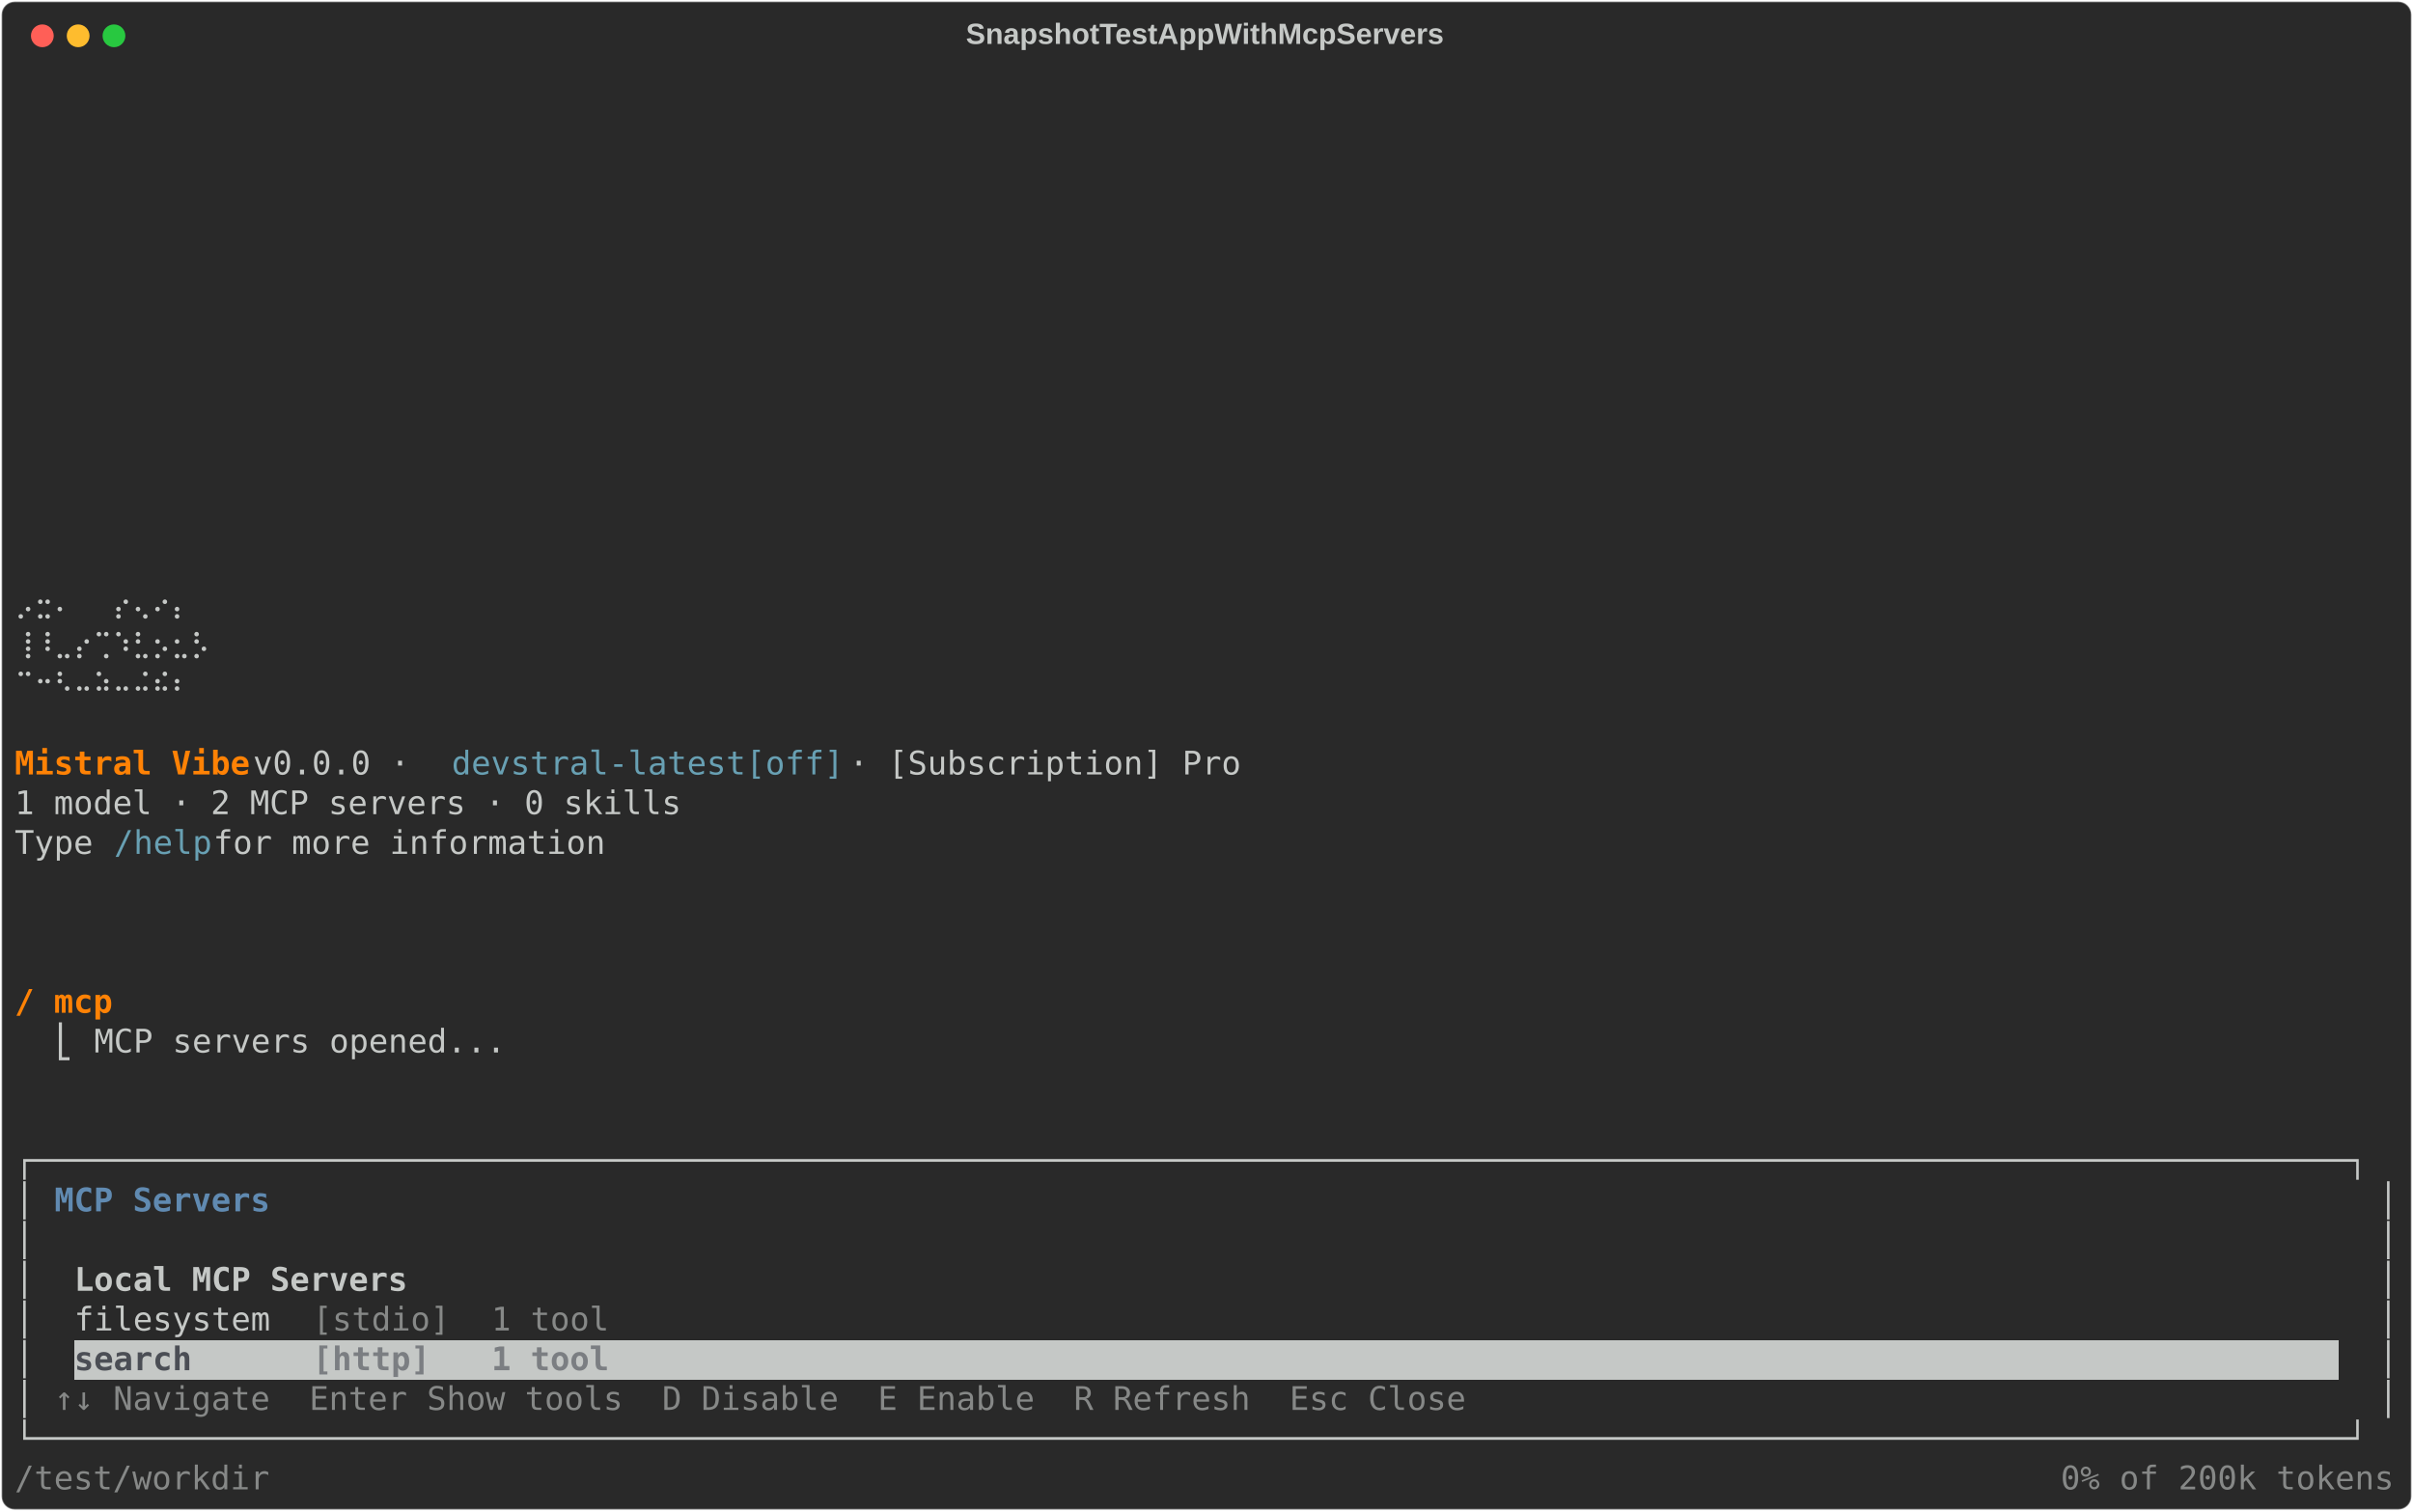
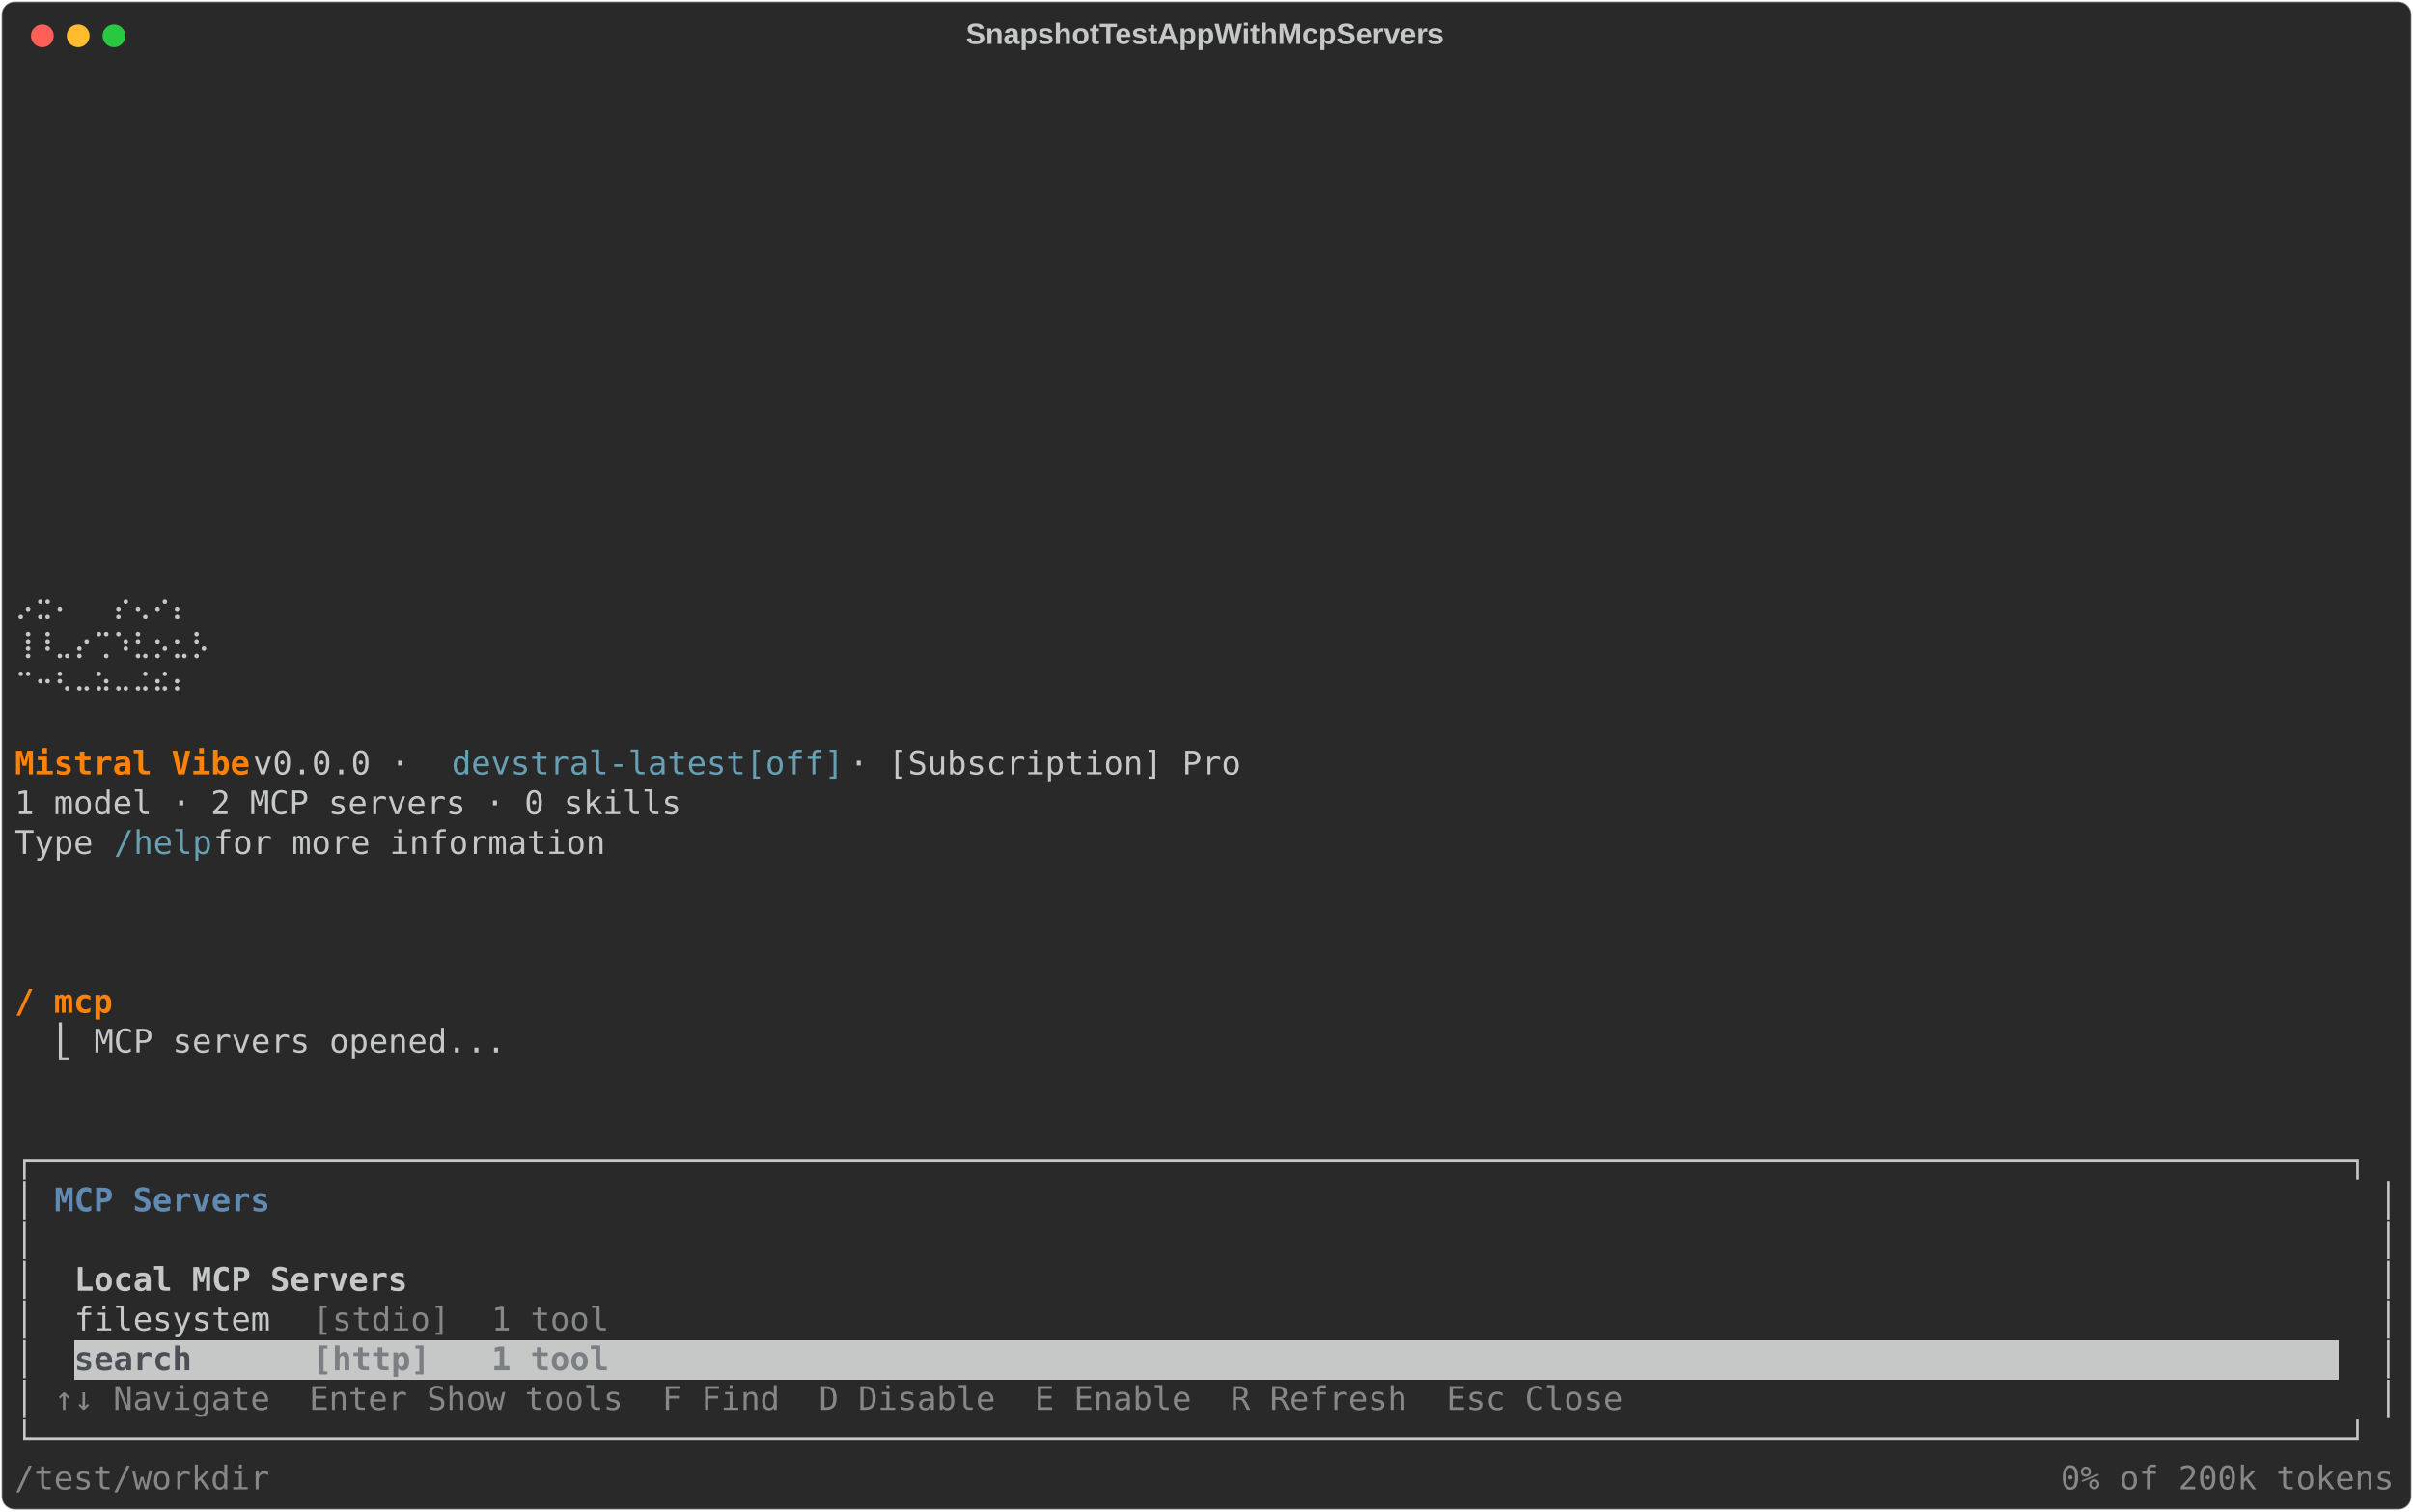
<svg xmlns="http://www.w3.org/2000/svg" class="rich-terminal" viewBox="0 0 1482 928.4">
  <style>

    @font-face {
        font-family: "Fira Code";
        src: local("FiraCode-Regular"),
                url("https://cdnjs.cloudflare.com/ajax/libs/firacode/6.2.0/woff2/FiraCode-Regular.woff2") format("woff2"),
                url("https://cdnjs.cloudflare.com/ajax/libs/firacode/6.2.0/woff/FiraCode-Regular.woff") format("woff");
        font-style: normal;
        font-weight: 400;
    }
    @font-face {
        font-family: "Fira Code";
        src: local("FiraCode-Bold"),
                url("https://cdnjs.cloudflare.com/ajax/libs/firacode/6.2.0/woff2/FiraCode-Bold.woff2") format("woff2"),
                url("https://cdnjs.cloudflare.com/ajax/libs/firacode/6.2.0/woff/FiraCode-Bold.woff") format("woff");
        font-style: bold;
        font-weight: 700;
    }

    .terminal-matrix {
        font-family: Fira Code, monospace;
        font-size: 20px;
        line-height: 24.4px;
        font-variant-east-asian: full-width;
    }

    .terminal-title {
        font-size: 18px;
        font-weight: bold;
        font-family: arial;
    }

    .terminal-r1 { fill: #c5c8c6 }
.terminal-r2 { fill: #ff8205;font-weight: bold }
.terminal-r3 { fill: #68a0b3 }
.terminal-r4 { fill: #608ab1;font-weight: bold }
- .terminal-r5 { fill: #c5c8c6;font-weight: bold }
- .terminal-r6 { fill: #868887 }
+ .terminal-r5 { fill: #868887 }
+ .terminal-r6 { fill: #c5c8c6;font-weight: bold }
.terminal-r7 { fill: #4b4e55;font-weight: bold }
.terminal-r8 { fill: #7b7e82;font-weight: bold }
    </style>
  <defs>
    <clipPath id="terminal-clip-terminal">
      <rect x="0" y="0" width="1463.0" height="877.4" />
    </clipPath>
    <clipPath id="terminal-line-0">
      <rect x="0" y="1.5" width="1464" height="24.65" />
    </clipPath>
    <clipPath id="terminal-line-1">
      <rect x="0" y="25.9" width="1464" height="24.65" />
    </clipPath>
    <clipPath id="terminal-line-2">
      <rect x="0" y="50.3" width="1464" height="24.65" />
    </clipPath>
    <clipPath id="terminal-line-3">
      <rect x="0" y="74.7" width="1464" height="24.65" />
    </clipPath>
    <clipPath id="terminal-line-4">
      <rect x="0" y="99.1" width="1464" height="24.65" />
    </clipPath>
    <clipPath id="terminal-line-5">
      <rect x="0" y="123.5" width="1464" height="24.65" />
    </clipPath>
    <clipPath id="terminal-line-6">
      <rect x="0" y="147.9" width="1464" height="24.65" />
    </clipPath>
    <clipPath id="terminal-line-7">
      <rect x="0" y="172.3" width="1464" height="24.65" />
    </clipPath>
    <clipPath id="terminal-line-8">
      <rect x="0" y="196.7" width="1464" height="24.65" />
    </clipPath>
    <clipPath id="terminal-line-9">
      <rect x="0" y="221.1" width="1464" height="24.65" />
    </clipPath>
    <clipPath id="terminal-line-10">
      <rect x="0" y="245.5" width="1464" height="24.65" />
    </clipPath>
    <clipPath id="terminal-line-11">
      <rect x="0" y="269.9" width="1464" height="24.65" />
    </clipPath>
    <clipPath id="terminal-line-12">
      <rect x="0" y="294.3" width="1464" height="24.65" />
    </clipPath>
    <clipPath id="terminal-line-13">
      <rect x="0" y="318.7" width="1464" height="24.65" />
    </clipPath>
    <clipPath id="terminal-line-14">
      <rect x="0" y="343.1" width="1464" height="24.65" />
    </clipPath>
    <clipPath id="terminal-line-15">
      <rect x="0" y="367.5" width="1464" height="24.65" />
    </clipPath>
    <clipPath id="terminal-line-16">
      <rect x="0" y="391.9" width="1464" height="24.65" />
    </clipPath>
    <clipPath id="terminal-line-17">
      <rect x="0" y="416.3" width="1464" height="24.65" />
    </clipPath>
    <clipPath id="terminal-line-18">
      <rect x="0" y="440.7" width="1464" height="24.65" />
    </clipPath>
    <clipPath id="terminal-line-19">
      <rect x="0" y="465.1" width="1464" height="24.65" />
    </clipPath>
    <clipPath id="terminal-line-20">
      <rect x="0" y="489.5" width="1464" height="24.65" />
    </clipPath>
    <clipPath id="terminal-line-21">
      <rect x="0" y="513.9" width="1464" height="24.65" />
    </clipPath>
    <clipPath id="terminal-line-22">
      <rect x="0" y="538.3" width="1464" height="24.65" />
    </clipPath>
    <clipPath id="terminal-line-23">
      <rect x="0" y="562.7" width="1464" height="24.65" />
    </clipPath>
    <clipPath id="terminal-line-24">
      <rect x="0" y="587.1" width="1464" height="24.65" />
    </clipPath>
    <clipPath id="terminal-line-25">
      <rect x="0" y="611.5" width="1464" height="24.65" />
    </clipPath>
    <clipPath id="terminal-line-26">
      <rect x="0" y="635.9" width="1464" height="24.65" />
    </clipPath>
    <clipPath id="terminal-line-27">
      <rect x="0" y="660.3" width="1464" height="24.65" />
    </clipPath>
    <clipPath id="terminal-line-28">
      <rect x="0" y="684.7" width="1464" height="24.65" />
    </clipPath>
    <clipPath id="terminal-line-29">
      <rect x="0" y="709.1" width="1464" height="24.65" />
    </clipPath>
    <clipPath id="terminal-line-30">
      <rect x="0" y="733.5" width="1464" height="24.65" />
    </clipPath>
    <clipPath id="terminal-line-31">
      <rect x="0" y="757.9" width="1464" height="24.65" />
    </clipPath>
    <clipPath id="terminal-line-32">
      <rect x="0" y="782.3" width="1464" height="24.65" />
    </clipPath>
    <clipPath id="terminal-line-33">
      <rect x="0" y="806.7" width="1464" height="24.65" />
    </clipPath>
    <clipPath id="terminal-line-34">
      <rect x="0" y="831.1" width="1464" height="24.65" />
    </clipPath>
  </defs>
  <rect fill="#292929" stroke="rgba(255,255,255,0.35)" stroke-width="1" x="1" y="1" width="1480" height="926.4" rx="8" />
  <text class="terminal-title" fill="#c5c8c6" text-anchor="middle" x="740" y="27">SnapshotTestAppWithMcpServers</text>
  <g transform="translate(26,22)">
    <circle cx="0" cy="0" r="7" fill="#ff5f57" />
    <circle cx="22" cy="0" r="7" fill="#febc2e" />
    <circle cx="44" cy="0" r="7" fill="#28c840" />
  </g>
  <g transform="translate(9, 41)" clip-path="url(#terminal-clip-terminal)">
    <rect fill="#c5c8c6" x="36.6" y="782.3" width="146.4" height="24.65" shape-rendering="crispEdges" />
    <rect fill="#c5c8c6" x="183" y="782.3" width="109.8" height="24.65" shape-rendering="crispEdges" />
    <rect fill="#c5c8c6" x="292.8" y="782.3" width="97.6" height="24.65" shape-rendering="crispEdges" />
    <rect fill="#c5c8c6" x="390.4" y="782.3" width="1037" height="24.65" shape-rendering="crispEdges" />
    <g class="terminal-matrix">
      <text class="terminal-r1" x="1464" y="20" textLength="12.2" clip-path="url(#terminal-line-0)">
</text>
      <text class="terminal-r1" x="1464" y="44.4" textLength="12.2" clip-path="url(#terminal-line-1)">
</text>
      <text class="terminal-r1" x="1464" y="68.8" textLength="12.2" clip-path="url(#terminal-line-2)">
</text>
      <text class="terminal-r1" x="1464" y="93.2" textLength="12.2" clip-path="url(#terminal-line-3)">
</text>
      <text class="terminal-r1" x="1464" y="117.6" textLength="12.2" clip-path="url(#terminal-line-4)">
</text>
      <text class="terminal-r1" x="1464" y="142" textLength="12.2" clip-path="url(#terminal-line-5)">
</text>
      <text class="terminal-r1" x="1464" y="166.4" textLength="12.2" clip-path="url(#terminal-line-6)">
</text>
      <text class="terminal-r1" x="1464" y="190.8" textLength="12.2" clip-path="url(#terminal-line-7)">
</text>
      <text class="terminal-r1" x="1464" y="215.2" textLength="12.2" clip-path="url(#terminal-line-8)">
</text>
      <text class="terminal-r1" x="1464" y="239.6" textLength="12.2" clip-path="url(#terminal-line-9)">
</text>
      <text class="terminal-r1" x="1464" y="264" textLength="12.2" clip-path="url(#terminal-line-10)">
</text>
      <text class="terminal-r1" x="1464" y="288.4" textLength="12.2" clip-path="url(#terminal-line-11)">
</text>
      <text class="terminal-r1" x="1464" y="312.8" textLength="12.2" clip-path="url(#terminal-line-12)">
</text>
      <text class="terminal-r1" x="0" y="337.2" textLength="134.2" clip-path="url(#terminal-line-13)">  ⡠⣒⠄  ⡔⢄⠔⡄</text>
      <text class="terminal-r1" x="1464" y="337.2" textLength="12.2" clip-path="url(#terminal-line-13)">
</text>
      <text class="terminal-r1" x="0" y="361.6" textLength="134.2" clip-path="url(#terminal-line-14)"> ⢸⠸⣀⡔⢉⠱⣃⡢⣂⡣</text>
      <text class="terminal-r1" x="1464" y="361.6" textLength="12.2" clip-path="url(#terminal-line-14)">
</text>
      <text class="terminal-r1" x="0" y="386" textLength="134.2" clip-path="url(#terminal-line-15)">  ⠉⠒⠣⠤⠵⠤⠬⠮⠆</text>
      <text class="terminal-r1" x="1464" y="386" textLength="12.2" clip-path="url(#terminal-line-15)">
</text>
      <text class="terminal-r1" x="1464" y="410.4" textLength="12.2" clip-path="url(#terminal-line-16)">
</text>
      <text class="terminal-r2" x="0" y="434.8" textLength="146.4" clip-path="url(#terminal-line-17)">Mistral Vibe</text>
      <text class="terminal-r1" x="146.4" y="434.8" textLength="122" clip-path="url(#terminal-line-17)"> v0.0.0 · </text>
      <text class="terminal-r3" x="268.4" y="434.8" textLength="244" clip-path="url(#terminal-line-17)">devstral-latest[off]</text>
      <text class="terminal-r1" x="512.4" y="434.8" textLength="256.2" clip-path="url(#terminal-line-17)"> · [Subscription] Pro</text>
      <text class="terminal-r1" x="1464" y="434.8" textLength="12.2" clip-path="url(#terminal-line-17)">
</text>
      <text class="terminal-r1" x="0" y="459.2" textLength="414.8" clip-path="url(#terminal-line-18)">1 model · 2 MCP servers · 0 skills</text>
      <text class="terminal-r1" x="1464" y="459.2" textLength="12.2" clip-path="url(#terminal-line-18)">
</text>
      <text class="terminal-r1" x="0" y="483.6" textLength="61" clip-path="url(#terminal-line-19)">Type </text>
      <text class="terminal-r3" x="61" y="483.6" textLength="61" clip-path="url(#terminal-line-19)">/help</text>
      <text class="terminal-r1" x="122" y="483.6" textLength="256.2" clip-path="url(#terminal-line-19)"> for more information</text>
      <text class="terminal-r1" x="1464" y="483.6" textLength="12.2" clip-path="url(#terminal-line-19)">
</text>
      <text class="terminal-r1" x="1464" y="508" textLength="12.2" clip-path="url(#terminal-line-20)">
</text>
      <text class="terminal-r1" x="1464" y="532.4" textLength="12.2" clip-path="url(#terminal-line-21)">
</text>
      <text class="terminal-r1" x="1464" y="556.8" textLength="12.2" clip-path="url(#terminal-line-22)">
</text>
      <text class="terminal-r2" x="0" y="581.2" textLength="61" clip-path="url(#terminal-line-23)">/ mcp</text>
      <text class="terminal-r1" x="1464" y="581.2" textLength="12.2" clip-path="url(#terminal-line-23)">
</text>
      <text class="terminal-r1" x="24.4" y="605.6" textLength="12.2" clip-path="url(#terminal-line-24)">⎣</text>
      <text class="terminal-r1" x="48.8" y="605.6" textLength="256.2" clip-path="url(#terminal-line-24)">MCP servers opened...</text>
      <text class="terminal-r1" x="1464" y="605.6" textLength="12.2" clip-path="url(#terminal-line-24)">
</text>
      <text class="terminal-r1" x="1464" y="630" textLength="12.2" clip-path="url(#terminal-line-25)">
</text>
      <text class="terminal-r1" x="1464" y="654.4" textLength="12.2" clip-path="url(#terminal-line-26)">
</text>
      <text class="terminal-r1" x="0" y="678.8" textLength="1464" clip-path="url(#terminal-line-27)">┌──────────────────────────────────────────────────────────────────────────────────────────────────────────────────────┐</text>
      <text class="terminal-r1" x="1464" y="678.8" textLength="12.2" clip-path="url(#terminal-line-27)">
</text>
      <text class="terminal-r1" x="0" y="703.2" textLength="12.2" clip-path="url(#terminal-line-28)">│</text>
      <text class="terminal-r4" x="24.4" y="703.2" textLength="134.2" clip-path="url(#terminal-line-28)">MCP Servers</text>
      <text class="terminal-r1" x="1451.8" y="703.2" textLength="12.2" clip-path="url(#terminal-line-28)">│</text>
      <text class="terminal-r1" x="1464" y="703.2" textLength="12.2" clip-path="url(#terminal-line-28)">
</text>
      <text class="terminal-r1" x="0" y="727.6" textLength="12.2" clip-path="url(#terminal-line-29)">│</text>
      <text class="terminal-r1" x="1451.8" y="727.6" textLength="12.2" clip-path="url(#terminal-line-29)">│</text>
      <text class="terminal-r1" x="1464" y="727.6" textLength="12.2" clip-path="url(#terminal-line-29)">
</text>
      <text class="terminal-r1" x="0" y="752" textLength="12.2" clip-path="url(#terminal-line-30)">│</text>
-       <text class="terminal-r5" x="36.6" y="752" textLength="207.4" clip-path="url(#terminal-line-30)">Local MCP Servers</text>
+       <text class="terminal-r6" x="36.6" y="752" textLength="207.4" clip-path="url(#terminal-line-30)">Local MCP Servers</text>
      <text class="terminal-r1" x="1451.8" y="752" textLength="12.2" clip-path="url(#terminal-line-30)">│</text>
      <text class="terminal-r1" x="1464" y="752" textLength="12.2" clip-path="url(#terminal-line-30)">
</text>
      <text class="terminal-r1" x="0" y="776.4" textLength="12.2" clip-path="url(#terminal-line-31)">│</text>
      <text class="terminal-r1" x="36.6" y="776.4" textLength="146.4" clip-path="url(#terminal-line-31)">  filesystem</text>
-       <text class="terminal-r6" x="183" y="776.4" textLength="109.8" clip-path="url(#terminal-line-31)">  [stdio]</text>
-       <text class="terminal-r6" x="292.8" y="776.4" textLength="97.6" clip-path="url(#terminal-line-31)">  1 tool</text>
+       <text class="terminal-r5" x="183" y="776.4" textLength="109.8" clip-path="url(#terminal-line-31)">  [stdio]</text>
+       <text class="terminal-r5" x="292.8" y="776.4" textLength="97.6" clip-path="url(#terminal-line-31)">  1 tool</text>
      <text class="terminal-r1" x="1451.8" y="776.4" textLength="12.2" clip-path="url(#terminal-line-31)">│</text>
      <text class="terminal-r1" x="1464" y="776.4" textLength="12.2" clip-path="url(#terminal-line-31)">
</text>
      <text class="terminal-r1" x="0" y="800.8" textLength="12.2" clip-path="url(#terminal-line-32)">│</text>
      <text class="terminal-r7" x="36.6" y="800.8" textLength="146.4" clip-path="url(#terminal-line-32)">  search    </text>
      <text class="terminal-r8" x="183" y="800.8" textLength="109.8" clip-path="url(#terminal-line-32)">  [http] </text>
      <text class="terminal-r8" x="292.8" y="800.8" textLength="97.6" clip-path="url(#terminal-line-32)">  1 tool</text>
      <text class="terminal-r1" x="1451.8" y="800.8" textLength="12.2" clip-path="url(#terminal-line-32)">│</text>
      <text class="terminal-r1" x="1464" y="800.8" textLength="12.2" clip-path="url(#terminal-line-32)">
</text>
      <text class="terminal-r1" x="0" y="825.2" textLength="12.2" clip-path="url(#terminal-line-33)">│</text>
-       <text class="terminal-r6" x="24.4" y="825.2" textLength="878.4" clip-path="url(#terminal-line-33)">↑↓ Navigate  Enter Show tools  D Disable  E Enable  R Refresh  Esc Close</text>
+       <text class="terminal-r5" x="24.4" y="825.2" textLength="976" clip-path="url(#terminal-line-33)">↑↓ Navigate  Enter Show tools  F Find  D Disable  E Enable  R Refresh  Esc Close</text>
      <text class="terminal-r1" x="1451.8" y="825.2" textLength="12.2" clip-path="url(#terminal-line-33)">│</text>
      <text class="terminal-r1" x="1464" y="825.2" textLength="12.2" clip-path="url(#terminal-line-33)">
</text>
      <text class="terminal-r1" x="0" y="849.6" textLength="1464" clip-path="url(#terminal-line-34)">└──────────────────────────────────────────────────────────────────────────────────────────────────────────────────────┘</text>
      <text class="terminal-r1" x="1464" y="849.6" textLength="12.2" clip-path="url(#terminal-line-34)">
</text>
-       <text class="terminal-r6" x="0" y="874" textLength="158.6" clip-path="url(#terminal-line-35)">/test/workdir</text>
-       <text class="terminal-r6" x="1256.6" y="874" textLength="207.4" clip-path="url(#terminal-line-35)">0% of 200k tokens</text>
+       <text class="terminal-r5" x="0" y="874" textLength="158.6" clip-path="url(#terminal-line-35)">/test/workdir</text>
+       <text class="terminal-r5" x="1256.6" y="874" textLength="207.4" clip-path="url(#terminal-line-35)">0% of 200k tokens</text>
    </g>
  </g>
</svg>
